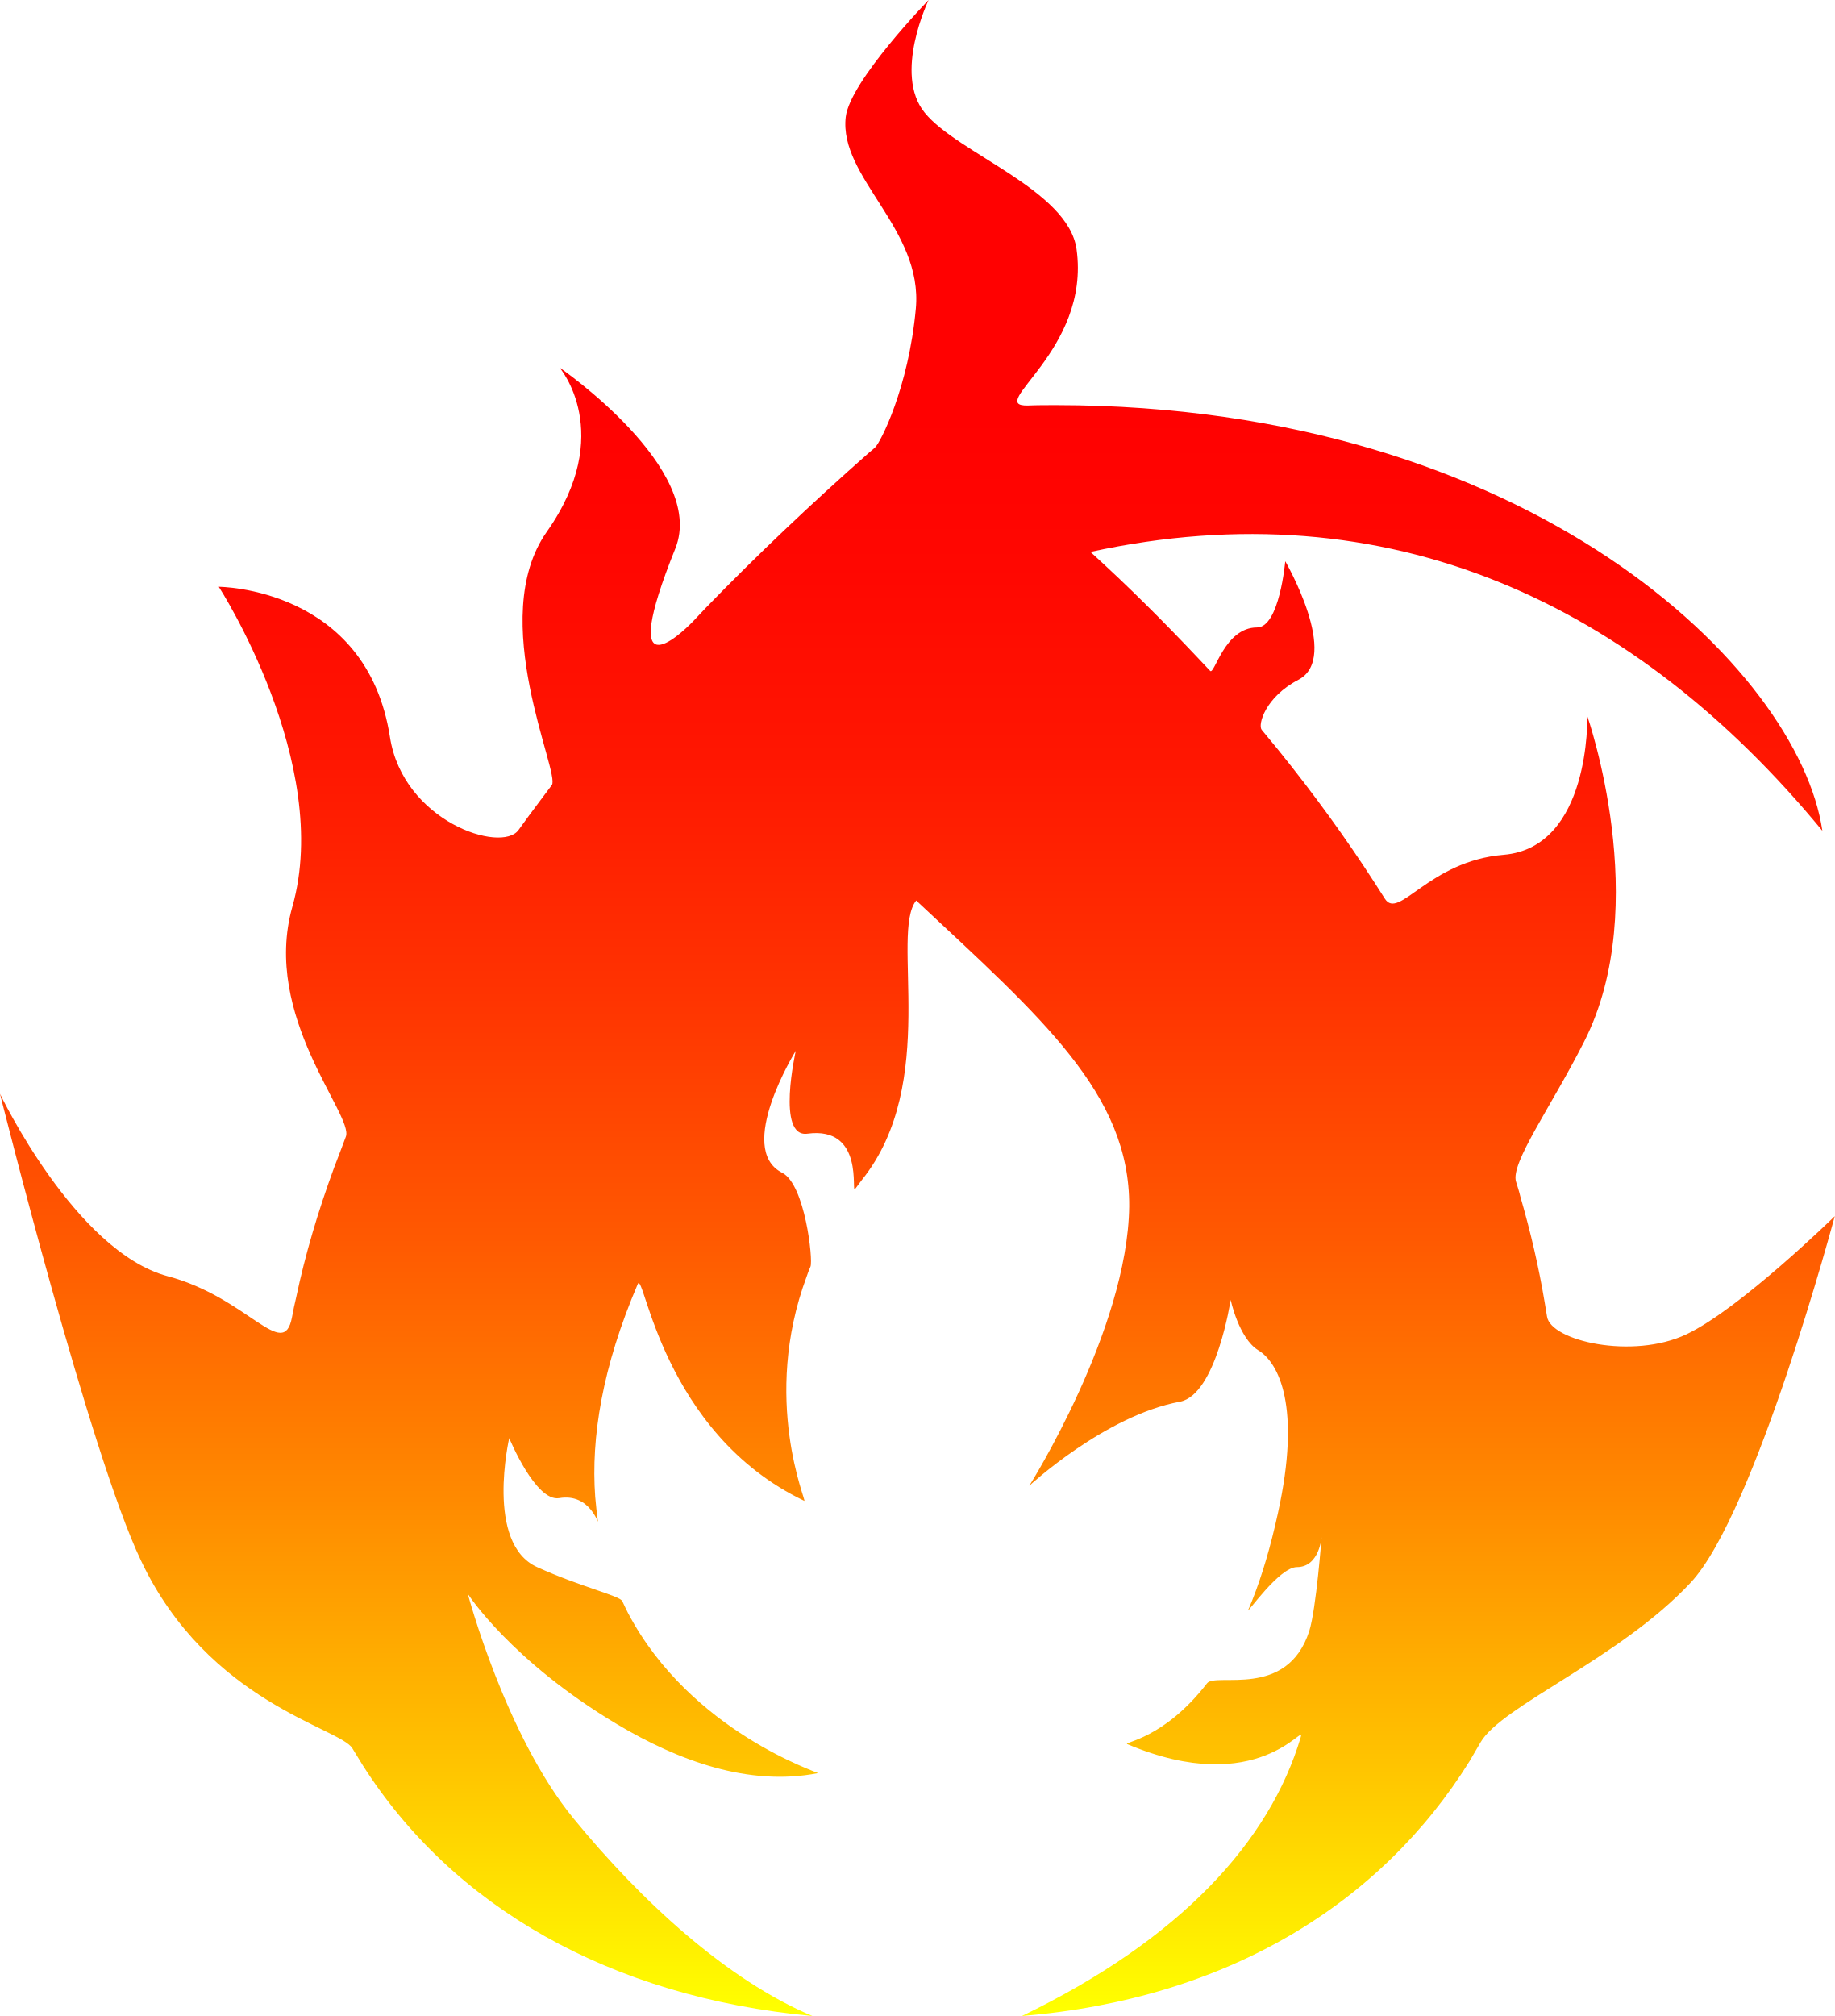
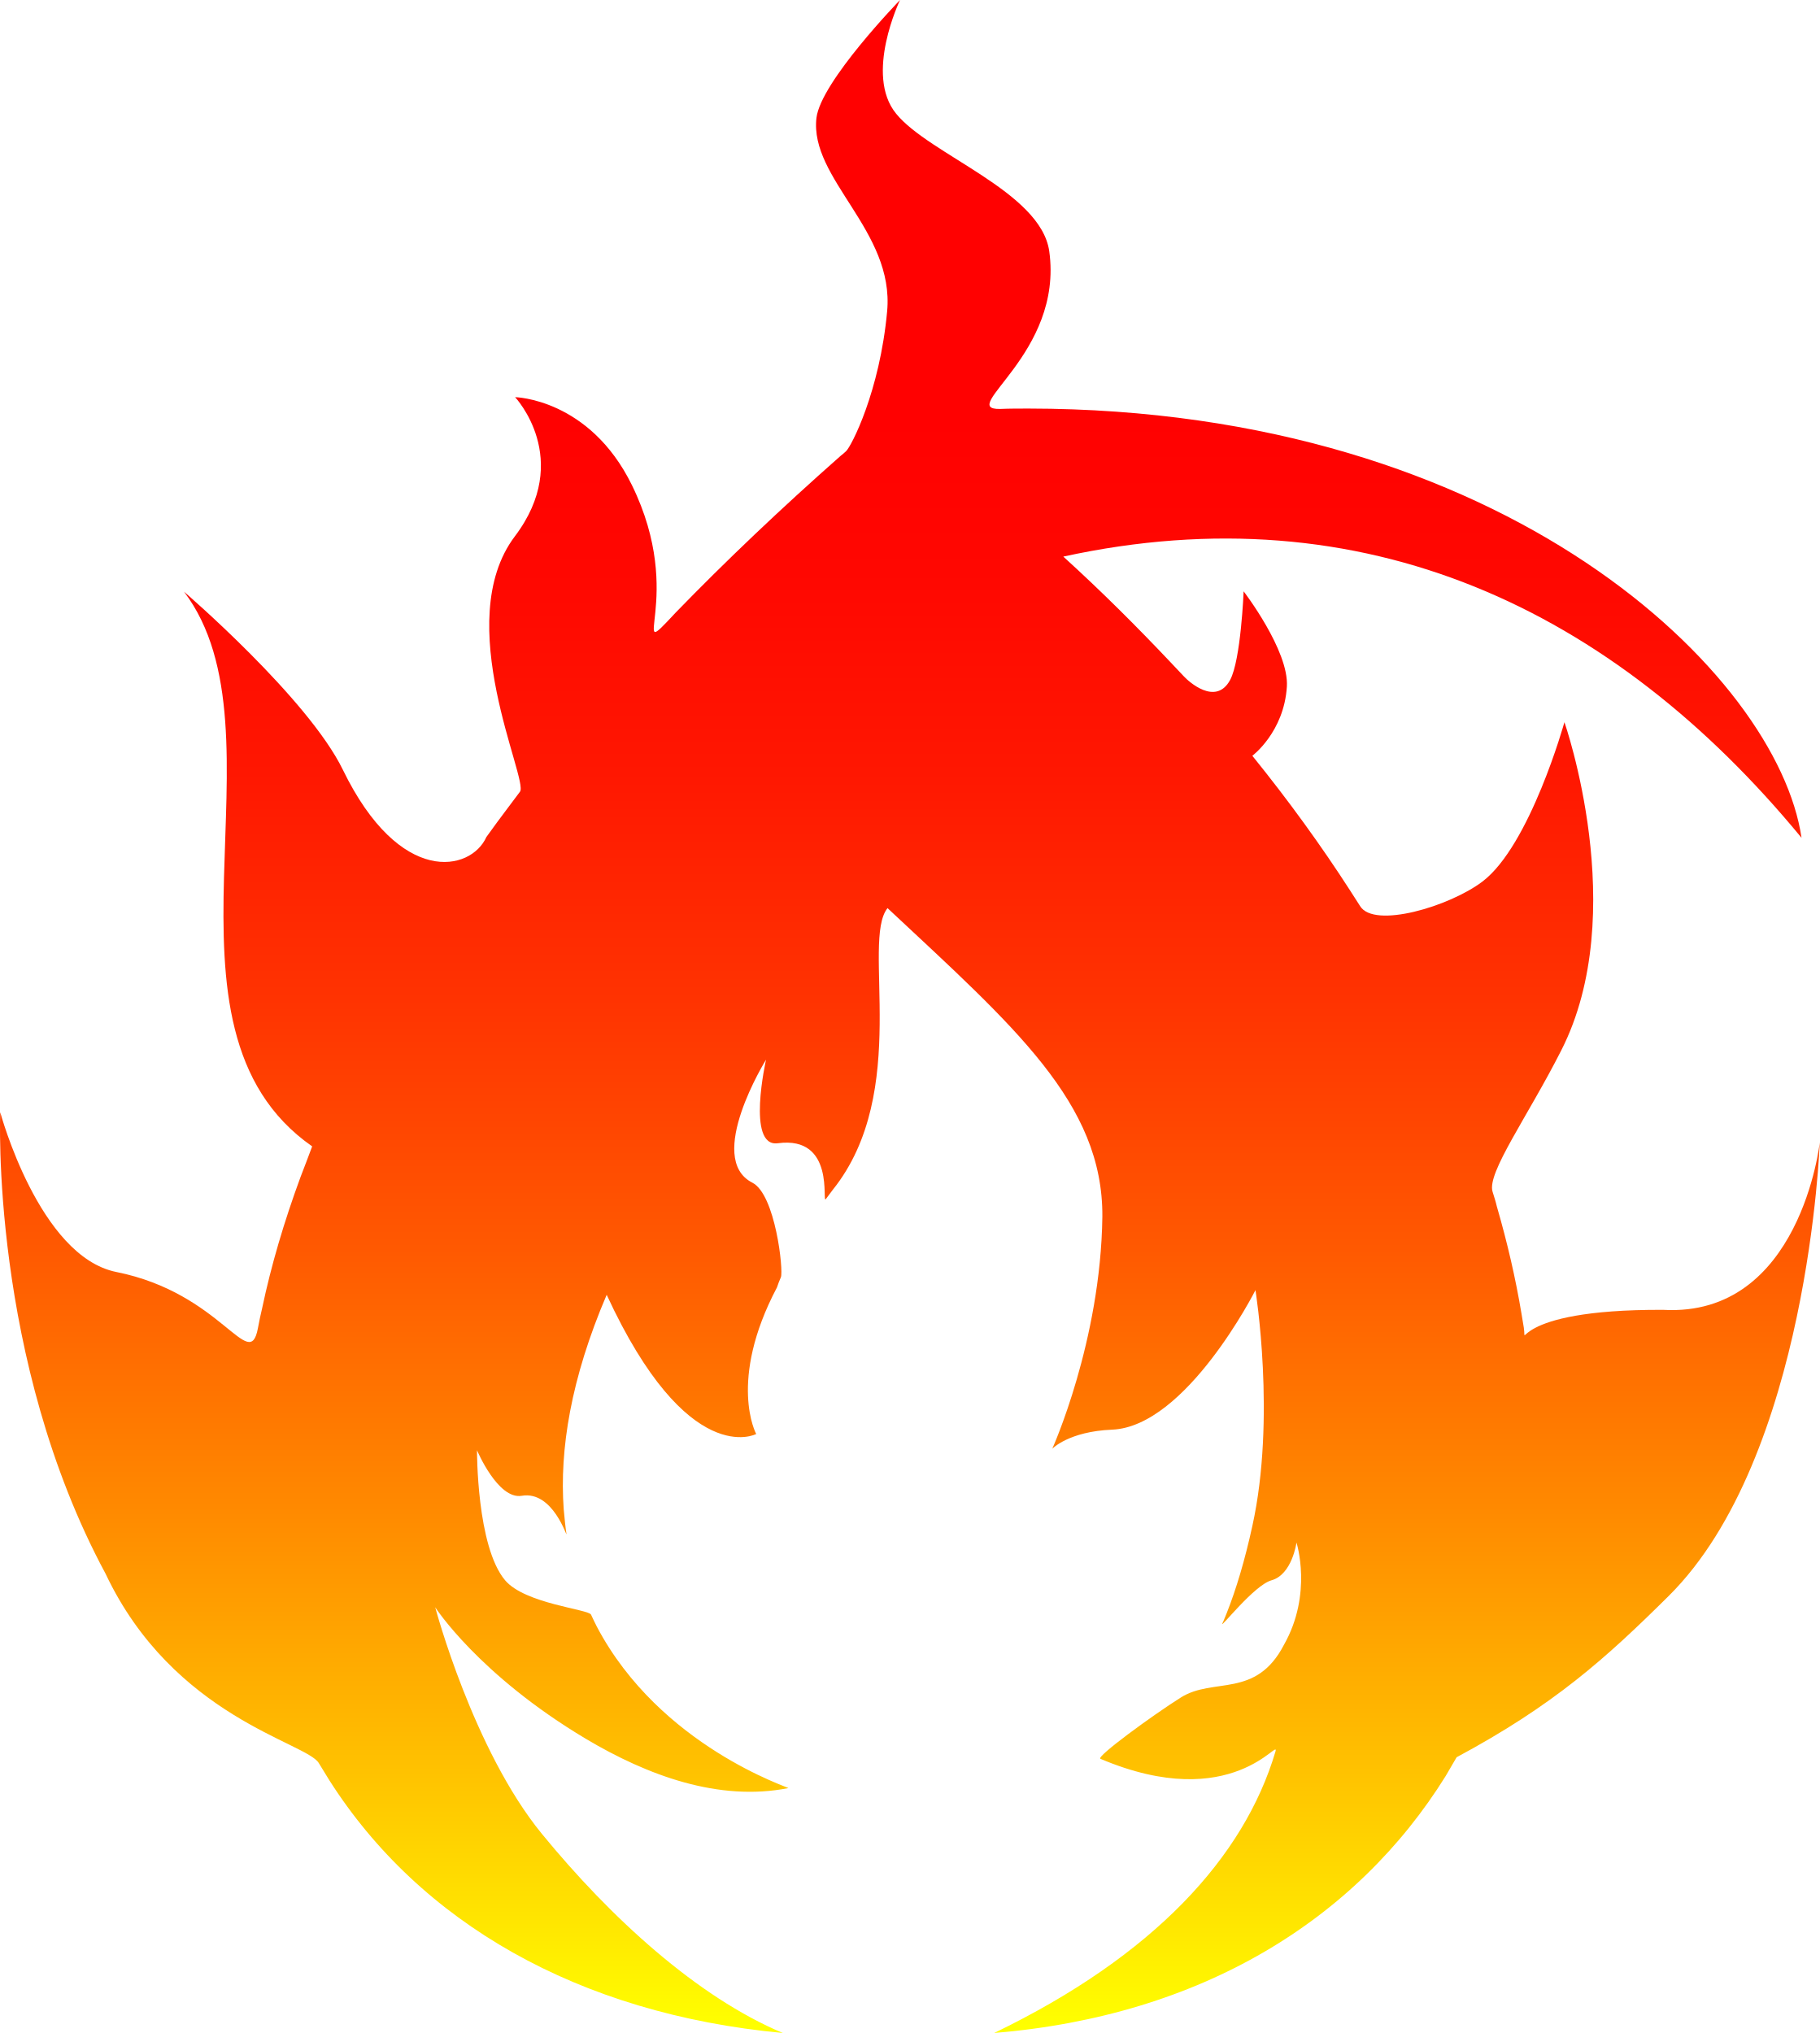
- <svg xmlns="http://www.w3.org/2000/svg" version="1.1" id="svg1" x="0px" y="0px" width="236.9" height="260.25" viewBox="0 0 236.9 260.25" xml:space="preserve">
+ <svg xmlns="http://www.w3.org/2000/svg" version="1.1" id="svg1" x="0px" y="0px" width="232.948" height="260.25" viewBox="0 0 232.948 260.25" xml:space="preserve">
  <defs id="defs8" />
  <style type="text/css" id="style1">
	.st0{fill:url(#path1_1_);}
</style>
-   <g id="g8" transform="matrix(0.5,0,0,0.5,-25.7,-52.7)">
+   <g id="g8" transform="translate(-60.77837,-105.4)">
    <g id="layer1">
      <g id="g2">
-         <linearGradient id="path1_1_" gradientUnits="userSpaceOnUse" x1="288.238" y1="212.743" x2="288.238" y2="624.148">
+         <linearGradient id="path1_1_" gradientUnits="userSpaceOnUse" x1="288.238" y1="212.743" x2="288.238" y2="624.148" gradientTransform="matrix(0.5,0,0,0.5,30.38919,52.7)">
          <stop offset="0" style="stop-color:#FF0101" id="stop1" />
          <stop offset="9.479019e-02" style="stop-color:#FF0701" id="stop2" />
          <stop offset="0.22" style="stop-color:#FF1701" id="stop3" />
          <stop offset="0.361" style="stop-color:#FF3301" id="stop4" />
          <stop offset="0.516" style="stop-color:#FF5901" id="stop5" />
          <stop offset="0.68" style="stop-color:#FF8A00" id="stop6" />
          <stop offset="0.85" style="stop-color:#FFC500" id="stop7" />
          <stop offset="1" style="stop-color:#FFFF00" id="stop8" />
        </linearGradient>
-         <path id="path1" class="st0" d="m 288,337.9 c -6.8,8.5 6.1,47 -14,72.1 -0.6,0.8 -1.2,1.6 -1.8,2.4 -1.1,1.4 2.6,-16.3 -12.3,-14.3 -8.1,1.1 -3,-21.4 -3,-21.4 0,0 -15.7,25.3 -3.5,31.5 5.9,3 8,22.5 7.3,24.2 -0.4,0.9 -0.7,1.7 -1,2.6 -11.8,31.7 0.1,58.2 -0.6,57.9 -36.8,-17.6 -41.4,-59.7 -43,-56 -9.2,21.5 -12.1,39.7 -11,54.9 0.2,2.2 0.4,4.3 0.7,6.3 0.2,1.3 -1.9,-7.3 -10,-5.9 -6.1,1 -12.9,-15.5 -12.9,-15.5 0,0 -6.3,27.2 7.2,33.3 11.2,5.1 21.4,7.4 22,8.8 0.5,1.1 1,2.1 1.5,3.1 16.2,30.7 49.5,41.2 49,41.3 -17.8,3.5 -36,-3.2 -51.8,-12.6 -27.5,-16.4 -38.6,-33.7 -38.6,-33.7 0,0 9.7,36.5 27.3,58 17.6,21.5 39.8,41.8 61.7,51 -52.5,-4.9 -93,-28.4 -116.1,-64.7 -0.9,-1.5 -1.8,-2.9 -2.7,-4.4 -3.1,-5.3 -37.2,-11.7 -54.6,-48.5 C 74.7,481 51.4,387.8 51.4,387.8 c 0,0 19.4,40.7 43.3,47.1 20.7,5.5 29.9,22.2 32.1,10.6 0.3,-1.7 0.7,-3.5 1.1,-5.2 2.3,-10.9 5.6,-22.1 9.8,-33.5 1,-2.6 2,-5.2 3,-7.9 2.2,-5.5 -21.8,-31.1 -13.8,-59.4 10.5,-37 -19,-82.6 -19,-82.6 0,0 38.2,0.1 44.2,38.8 3.4,21.8 28.8,30.1 33.2,24 1.8,-2.5 3.7,-5.1 5.6,-7.6 1,-1.3 2,-2.7 3,-4 2.3,-3 -17.1,-43 -1.3,-65.4 17.9,-25.4 3.3,-42.4 3.3,-42.4 0,0 38.1,26.2 29.9,46.7 -15.1,37.5 1,22.5 4.5,18.9 1.1,-1.2 2.3,-2.4 3.4,-3.6 12.9,-13.3 27,-26.7 42.3,-40.2 0.5,-0.4 1,-0.8 1.4,-1.2 1.3,-1.2 8.6,-15.2 10.5,-35.8 1.9,-20.6 -19.9,-33.9 -18.1,-49.5 1.1,-9.3 21.4,-30.2 21.4,-30.2 0,0 -9.2,19.1 -1,29.1 8.5,10.5 37,19.9 39.2,35.2 3.7,26.3 -23.8,40.6 -12.6,40.4 2.4,-0.1 4.9,-0.1 7.3,-0.1 122.6,0.1 191.8,68.3 197.9,109.9 -48.3,-58.7 -112,-88.8 -189,-72 9.8,8.9 18.9,18 27.5,27.1 1.1,1.2 2.3,2.4 3.4,3.6 1.1,1.2 3.7,-11.2 12.1,-11.2 5.8,0 7.3,-17.1 7.3,-17.1 0,0 14.4,24.9 3.4,30.6 -8.6,4.5 -10.5,11.6 -9.5,12.9 1.4,1.7 2.8,3.4 4.2,5.1 9.3,11.5 17.7,23.1 25.1,34.6 0.8,1.3 1.7,2.6 2.5,3.9 3.6,5.8 11.3,-9.7 30.7,-11.3 22.5,-1.9 21.6,-35.8 21.6,-35.8 0,0 17.1,48.8 -0.8,84 -8.6,17 -19.1,31.4 -17.6,36.2 0.4,1.3 0.8,2.5 1.1,3.8 2.7,9.3 4.8,18.4 6.3,27.4 0.2,1.2 0.4,2.4 0.6,3.6 0.9,6.3 22.1,11.2 36,4.6 13.9,-6.6 38.3,-30.5 38.3,-30.5 0,0 -20.5,76.7 -37.2,94.6 -18.4,19.7 -48.9,31.8 -54.3,41.3 -0.9,1.6 -1.9,3.2 -2.8,4.8 -22.9,36.8 -62.5,61.4 -115.6,65.8 41,-19.8 64,-45.1 72,-72 1.3,-4.2 -10.8,16.2 -44.8,1.8 -1.2,-0.5 9.4,-1.2 20.6,-15.7 2.2,-2.9 20.7,4.2 26.4,-13.5 1.8,-5.7 3.2,-24.4 3.2,-24.4 0,0 -0.5,7.9 -6.4,7.9 -4.6,0 -13.1,12.4 -12.6,11.1 0.4,-0.8 0.7,-1.7 1.1,-2.6 2.5,-6.3 4.7,-13.7 6.6,-22.4 6.1,-27.6 0.2,-38.9 -5.1,-42.1 -5,-3.1 -7.1,-13 -7.1,-13 0,0 -3.7,24.5 -13.1,26.3 -19.4,3.6 -38.9,21.7 -38.9,21.7 0,0 25.4,-40.2 25.8,-72.1 0.2,-29.1 -22.6,-48.7 -55,-79 z" style="fill:url(#path1_1_)" />
+         <path id="path1" class="st0" d="m 174.389,221.65 c -3.4,4.25 3.05,23.5 -7,36.05 l -0.9,1.2 c -0.55,0.7 1.3,-8.15 -6.15,-7.15 -4.05,0.55 -1.5,-10.7 -1.5,-10.7 0,0 -7.85,12.65 -1.75,15.75 2.95,1.5 4,11.25 3.65,12.1 -0.2,0.45 -0.35,0.85 -0.5,1.3 -6.343,12.015 -2.66,18.772 -2.66,18.772 0,0 -8.752,4.665 -19.14,-17.822 -4.6,10.75 -6.05,19.85 -5.5,27.45 0.1,1.1 0.2,2.15 0.35,3.15 0.1,0.65 -1.688,-5.568 -5.738,-4.868 -3.05,0.5 -5.712,-5.832 -5.712,-5.832 0,0 -0.065,12.313 3.6,16.65 2.549,3.016 10.7,3.7 11,4.4 0.25,0.55 0.5,1.05 0.75,1.55 8.1,15.35 24.75,20.6 24.5,20.65 -8.9,1.75 -18,-1.6 -25.9,-6.3 -13.75,-8.2 -19.3,-16.85 -19.3,-16.85 0,0 4.85,18.25 13.65,29 8.8,10.75 19.9,20.9 30.85,25.5 -26.25,-2.45 -46.5,-14.2 -58.05,-32.35 -0.45,-0.75 -0.9,-1.45 -1.35,-2.2 -1.55,-2.65 -18.6,-5.85 -27.3,-24.25 -14.81,-27.515 -13.48,-59.07 -13.48,-59.07 0,0 4.969,18.47 14.865,20.452 13.516,2.708 17.015,13.018 18.115,7.218 0.15,-0.85 0.35,-1.75 0.55,-2.6 1.15,-5.45 2.8,-11.05 4.9,-16.75 0.5,-1.3 1,-2.6 1.5,-3.95 -21.958,-15.31 -2.676,-52.886 -16.4,-71 0,0 15.874,13.639 20.33,22.793 7.301,14.997 16.402,13.01 18.37,8.607 0.9,-1.25 1.85,-2.55 2.8,-3.8 0.5,-0.65 1,-1.35 1.5,-2 1.15,-1.5 -8.913,-21.765 -0.65,-32.7 7.478,-9.896 0.028,-17.807 0.028,-17.807 0,0 9.515,0.172 14.95,11.255 7.115,14.51 -0.967,23.376 5.573,16.353 6.45,-6.65 13.5,-13.35 21.15,-20.1 0.25,-0.2 0.5,-0.4 0.7,-0.6 0.65,-0.6 4.3,-7.6 5.25,-17.9 0.95,-10.3 -9.95,-16.95 -9.05,-24.75 0.55,-4.65 10.7,-15.1 10.7,-15.1 0,0 -4.6,9.55 -0.5,14.55 4.25,5.25 18.5,9.95 19.6,17.6 1.85,13.15 -11.9,20.3 -6.3,20.2 1.2,-0.05 2.45,-0.05 3.65,-0.05 61.3,0.05 95.9,34.15 98.95,54.95 -24.15,-29.35 -56,-44.4 -94.5,-36 4.9,4.45 9.45,9 13.75,13.55 0.55,0.6 1.15,1.2 1.7,1.8 0.55,0.6 4.063,3.84 5.902,0.448 1.383,-2.549 1.732,-11.353 1.732,-11.353 0,0 5.825,7.59 5.535,12.202 -0.367,5.828 -4.42,8.852 -4.42,8.852 4.65,5.75 8.85,11.55 12.55,17.3 0.4,0.65 0.85,1.3 1.25,1.95 1.8,2.9 11.4,0.063 15.645,-3.142 6.105,-4.611 10.505,-20.408 10.505,-20.408 0,0 8.55,24.4 -0.4,42 -4.3,8.5 -9.55,15.7 -8.8,18.1 0.2,0.65 0.4,1.25 0.55,1.9 1.35,4.65 2.4,9.2 3.15,13.7 l 0.3,1.8 c 0.45,3.15 -2.373,-2.365 17.852,-2.273 17.57,0.978 20.035,-21.445 20.035,-21.445 0,0 -1.42,40.296 -19.337,58.068 -8.073,8.007 -14.715,13.982 -27.15,20.65 -0.45,0.8 -0.95,1.6 -1.4,2.4 -11.45,18.4 -31.25,30.7 -57.8,32.9 20.5,-9.9 32,-22.55 36,-36 0.65,-2.1 -5.4,8.1 -22.4,0.9 -0.6,-0.25 6.647,-5.55 10.3,-7.85 4.182,-2.633 9.612,0.182 13.2,-6.75 3.703,-6.538 1.6,-13.085 1.6,-13.085 0,0 -0.545,4.098 -3.2,4.835 -2.216,0.616 -6.55,6.2 -6.3,5.55 0.2,-0.4 0.35,-0.85 0.55,-1.3 1.25,-3.15 2.35,-6.85 3.3,-11.2 3.05,-13.8 0.4,-30.195 0.4,-30.195 0,0 -8.832,17.467 -18.36,17.86 -5.544,0.228 -7.65,2.442 -7.65,2.442 0,0 6.21,-13.757 6.41,-29.707 0.1,-14.55 -11.3,-24.35 -27.5,-39.5 z" style="fill:url(#path1_1_);stroke-width:0.5" />
      </g>
    </g>
  </g>
</svg>
